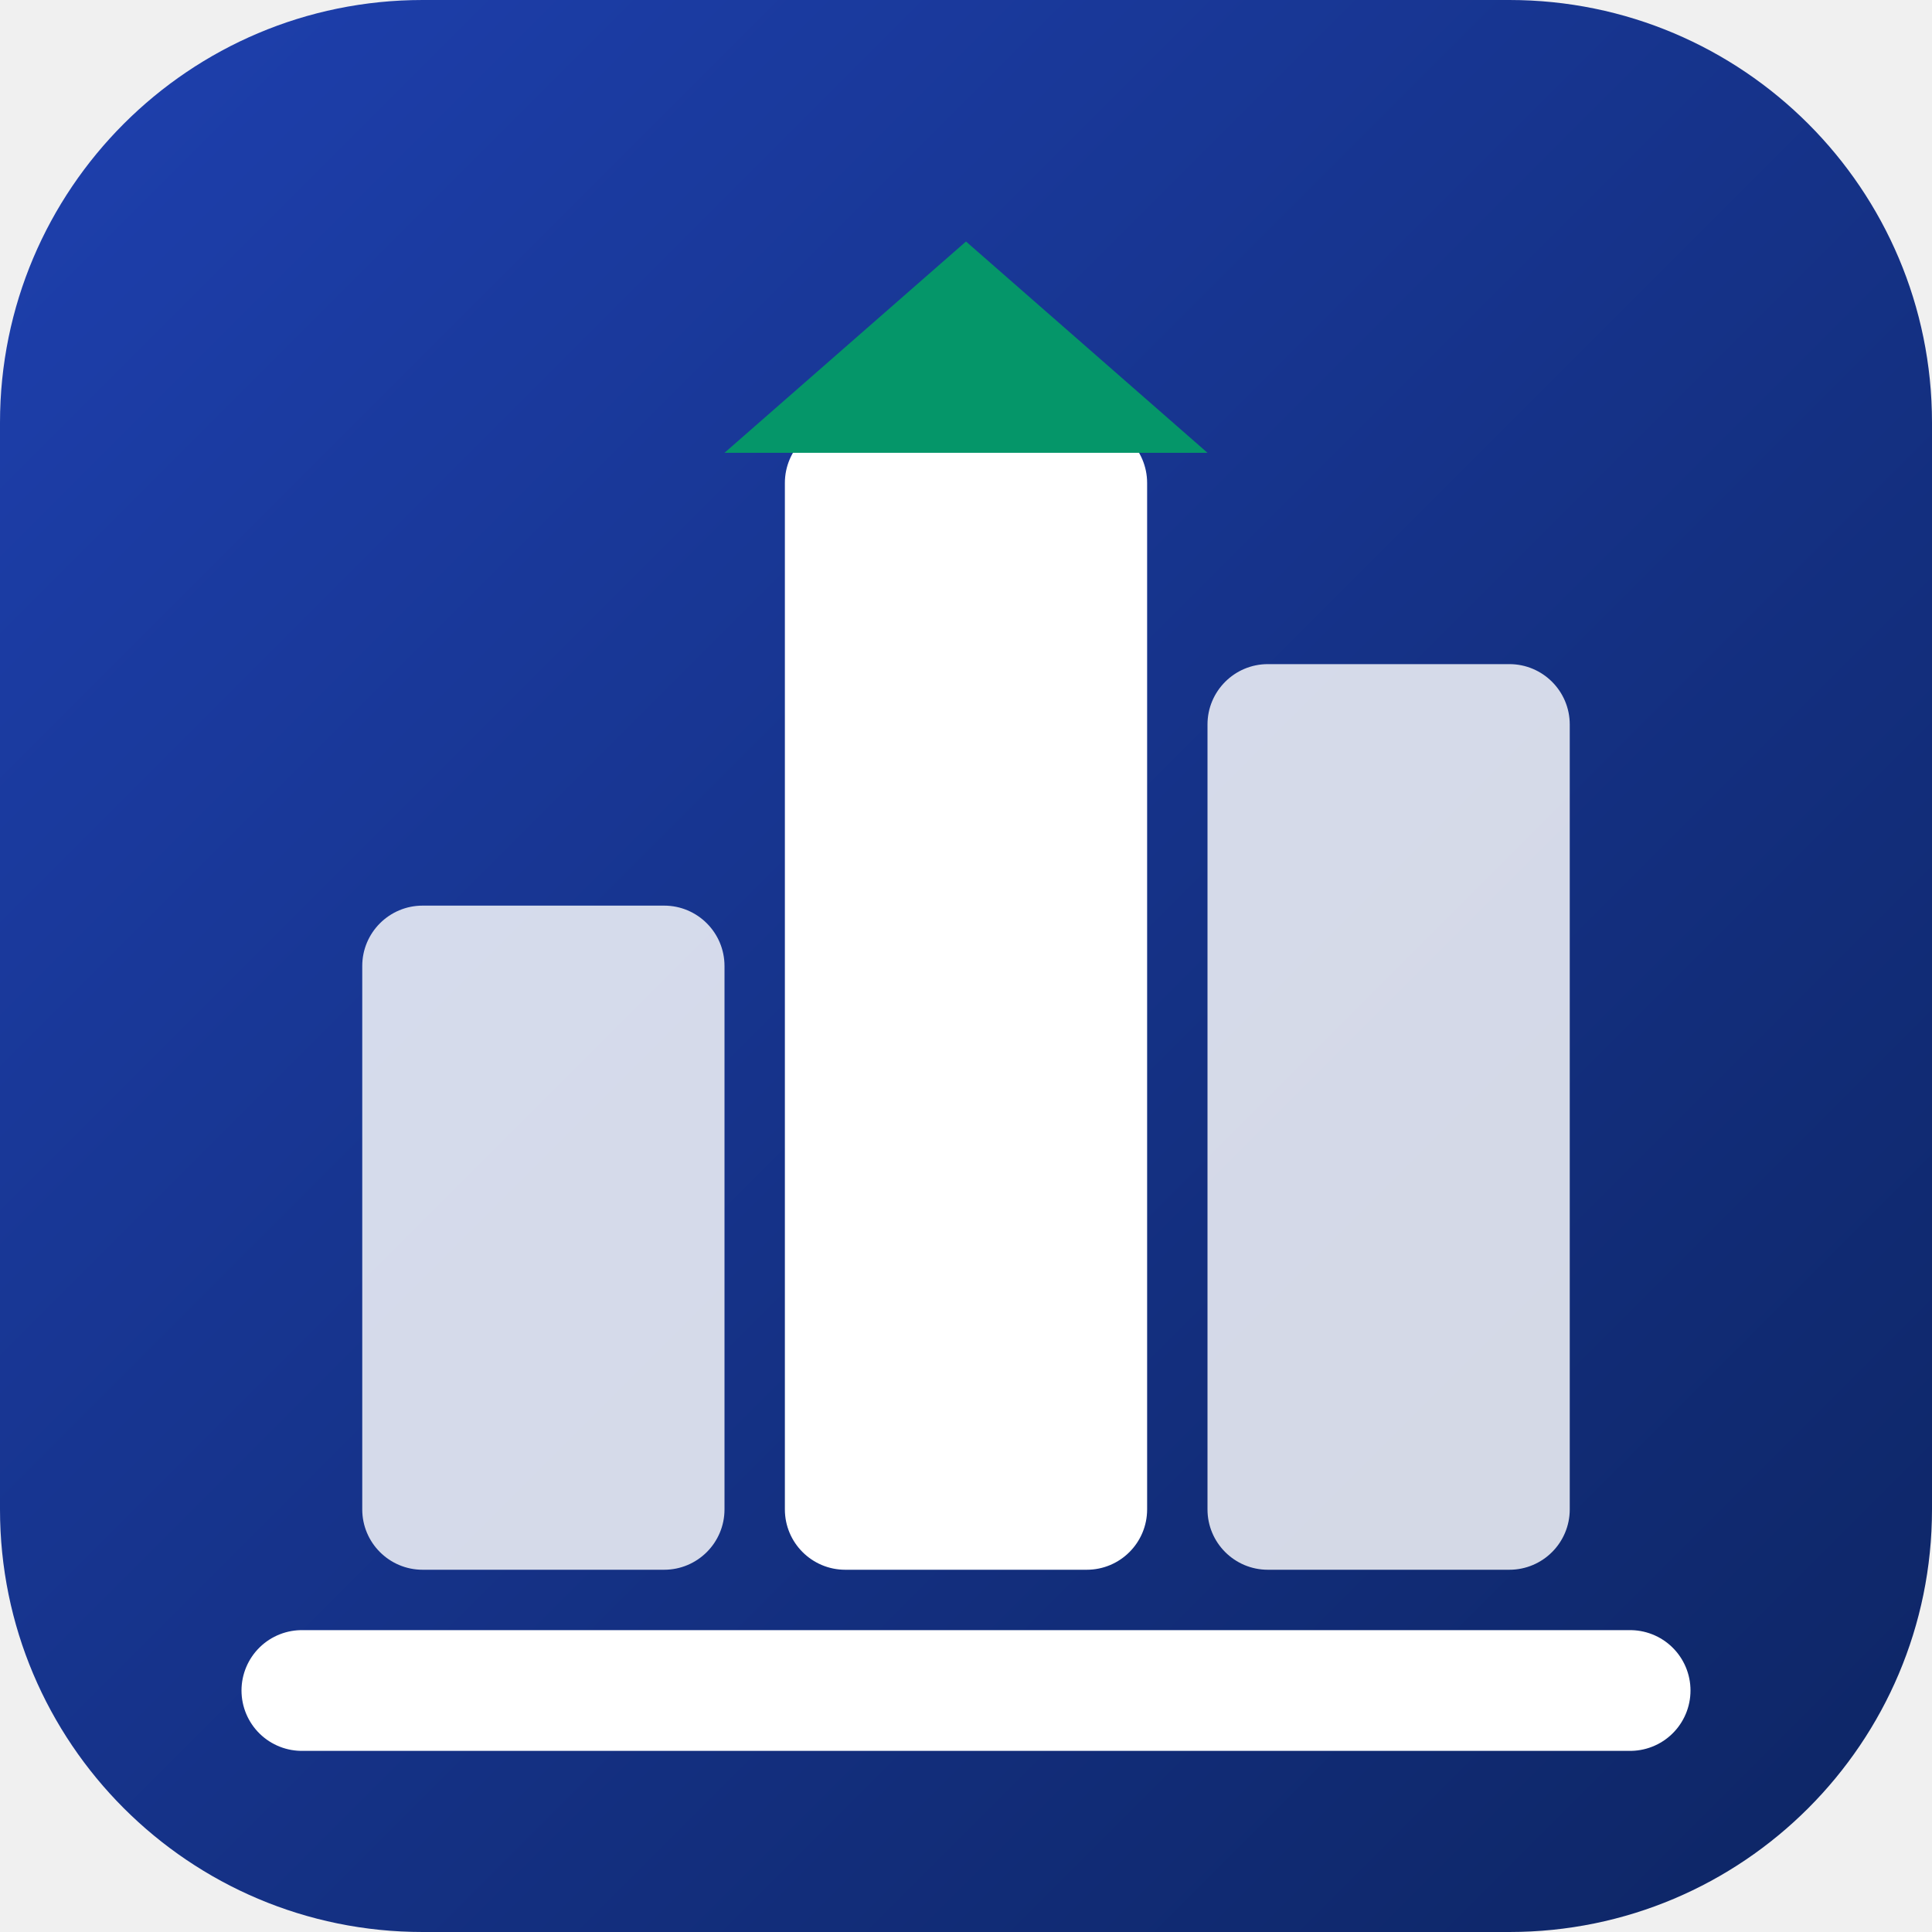
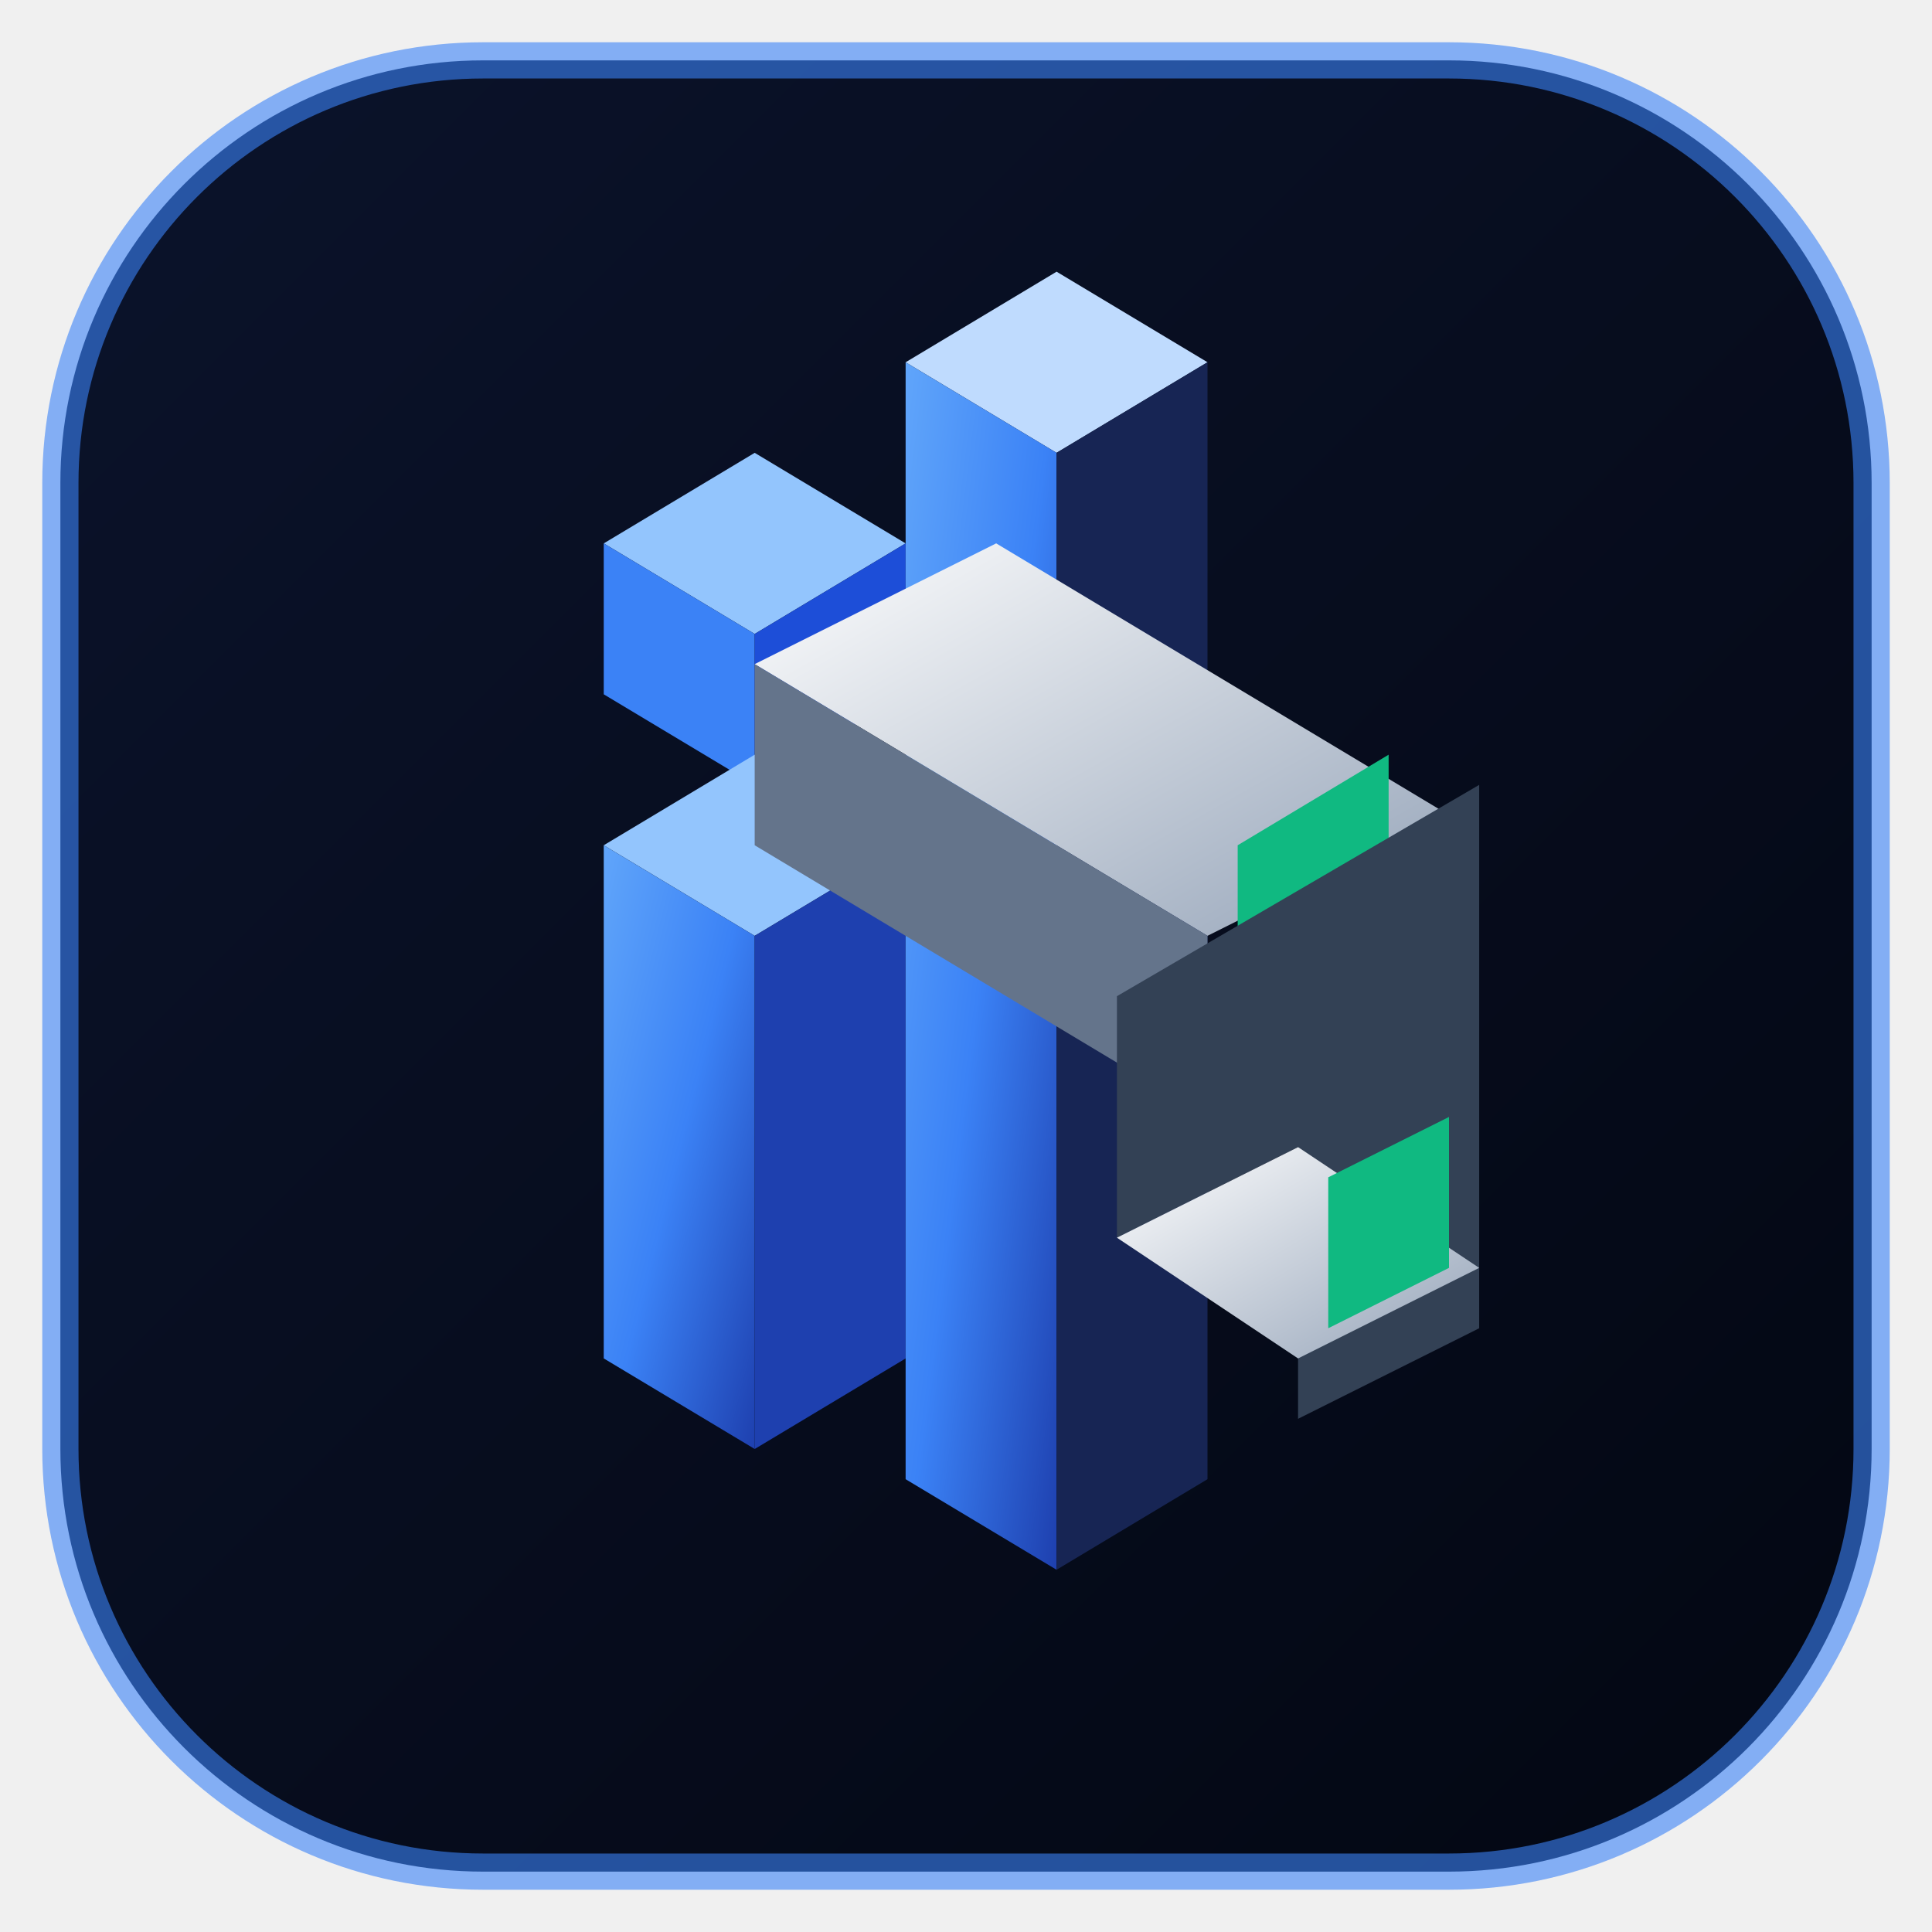
- <svg xmlns="http://www.w3.org/2000/svg" viewBox="0 0 32 32" width="32" height="32">
+ <svg xmlns="http://www.w3.org/2000/svg" viewBox="0 0 64 64" width="64" height="64">
  <defs>
-     <linearGradient id="bg" x1="0%" y1="0%" x2="100%" y2="100%">
-       <stop offset="0%" stop-color="#1E40AF" />
-       <stop offset="100%" stop-color="#0D2563" />
+     <linearGradient id="favBg" x1="0%" y1="0%" x2="100%" y2="100%">
+       <stop offset="0%" stop-color="#0B132B" />
+       <stop offset="100%" stop-color="#030712" />
+     </linearGradient>
+     <linearGradient id="favCobalt" x1="0%" y1="0%" x2="100%" y2="100%">
+       <stop offset="0%" stop-color="#60A5FA" />
+       <stop offset="50%" stop-color="#3B82F6" />
+       <stop offset="100%" stop-color="#1E40AF" />
+     </linearGradient>
+     <linearGradient id="favTi" x1="0%" y1="0%" x2="100%" y2="100%">
+       <stop offset="0%" stop-color="#FFFFFF" />
+       <stop offset="100%" stop-color="#94A3B8" />
    </linearGradient>
  </defs>
-   <rect x="0" y="0" width="32" height="32" rx="7" ry="7" fill="url(#bg)" />
-   <rect x="6" y="15" width="6" height="11" rx="1" ry="1" fill="white" opacity="0.82" />
-   <rect x="13" y="7" width="6" height="19" rx="1" ry="1" fill="white" />
-   <rect x="20" y="11" width="6" height="15" rx="1" ry="1" fill="white" opacity="0.82" />
-   <polygon points="16,4 20,7.5 12,7.5" fill="#059669" />
-   <line x1="5" y1="28" x2="27" y2="28" stroke="white" stroke-width="2" stroke-linecap="round" />
+   <rect x="2" y="2" width="60" height="60" rx="14" ry="14" fill="url(#favBg)" />
+   <rect x="2" y="2" width="60" height="60" rx="14" ry="14" fill="none" stroke="#3B82F6" stroke-width="1.2" stroke-opacity="0.6" />
+   <polygon points="20,18 25,15 30,18 25,21" fill="#93C5FD" />
+   <polygon points="20,18 25,21 25,26 20,23" fill="#3B82F6" />
+   <polygon points="25,21 30,18 30,23 25,26" fill="#1D4ED8" />
+   <polygon points="20,28 25,25 30,28 25,31" fill="#93C5FD" />
+   <polygon points="20,28 25,31 25,48 20,45" fill="url(#favCobalt)" />
+   <polygon points="25,31 30,28 30,45 25,48" fill="#1E40AF" />
+   <polygon points="30,12 35,9 40,12 35,15" fill="#BFDBFE" />
+   <polygon points="30,12 35,15 35,52 30,49" fill="url(#favCobalt)" />
+   <polygon points="35,15 40,12 40,49 35,52" fill="#172554" />
+   <polygon points="25,22 33,18 48,27 40,31" fill="url(#favTi)" />
+   <polygon points="25,22 40,31 40,37 25,28" fill="#64748B" />
+   <polygon points="41,28 46,25 46,30 41,33" fill="#10B981" />
+   <polygon points="37,33 49,26 49,44 43,47 43,38 37,41" fill="#334155" />
+   <polygon points="37,41 43,38 49,42 43,45" fill="url(#favTi)" />
+   <polygon points="44,39 48,37 48,42 44,44" fill="#10B981" />
</svg>
